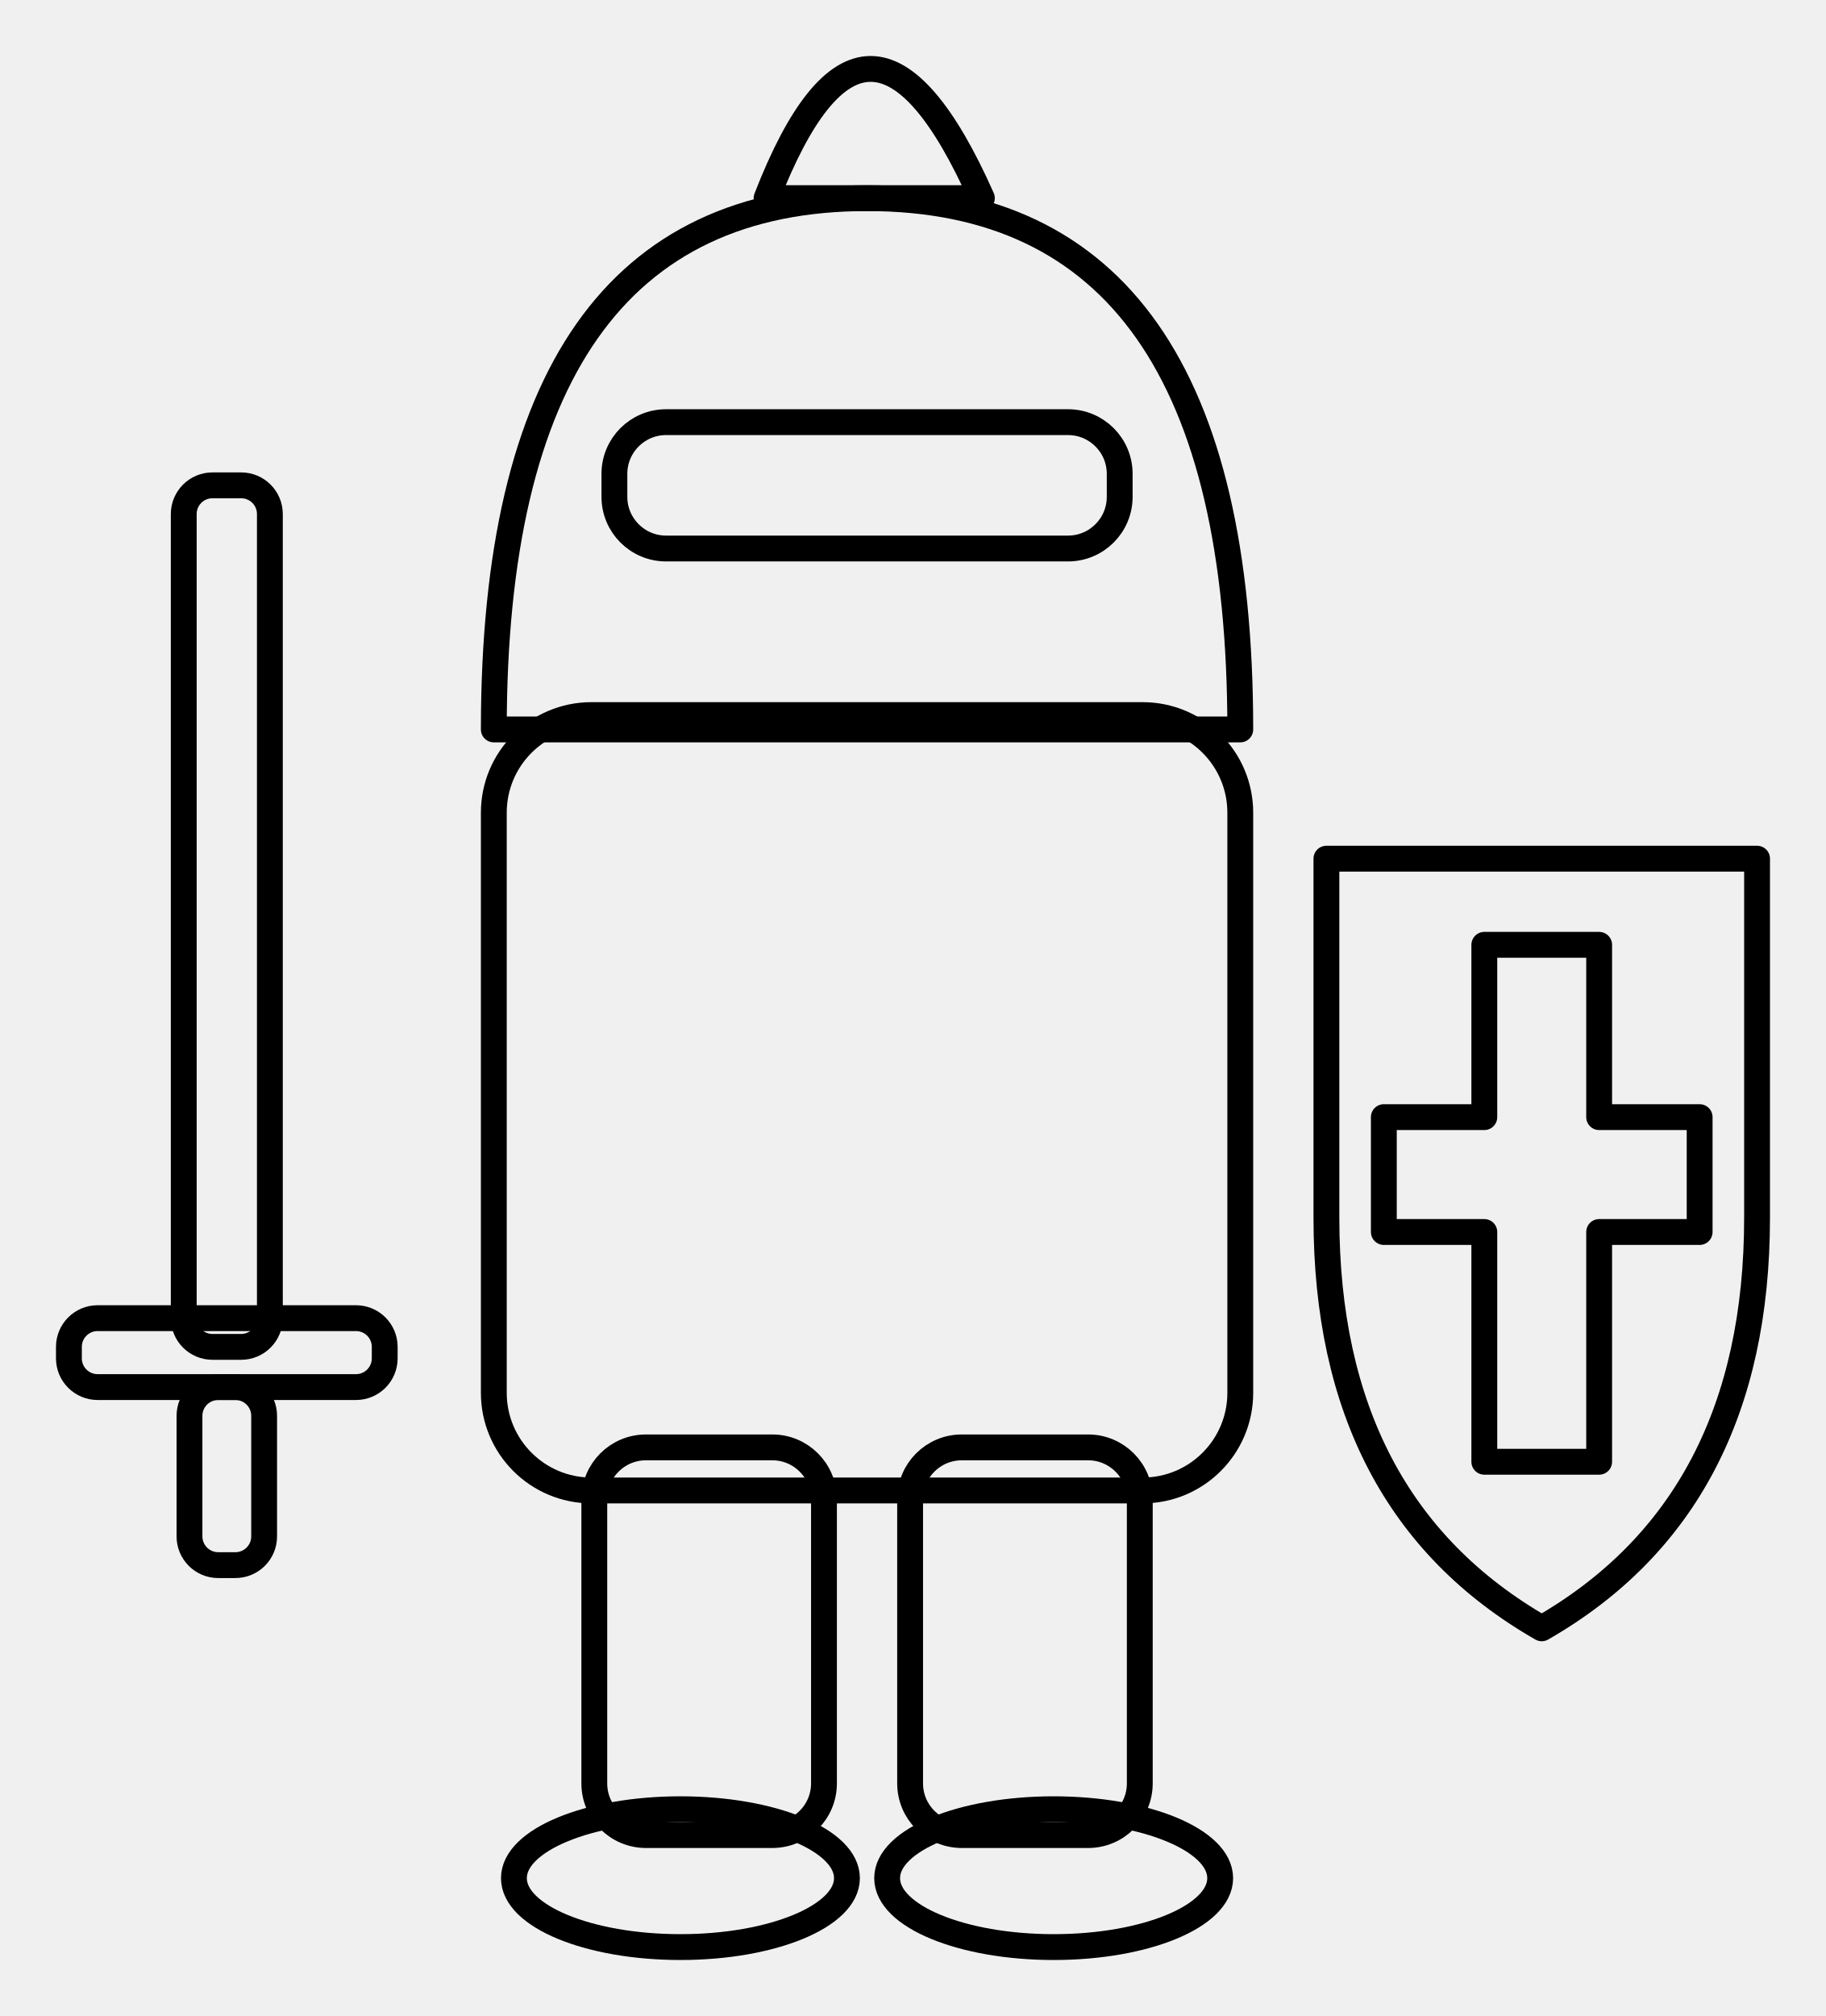
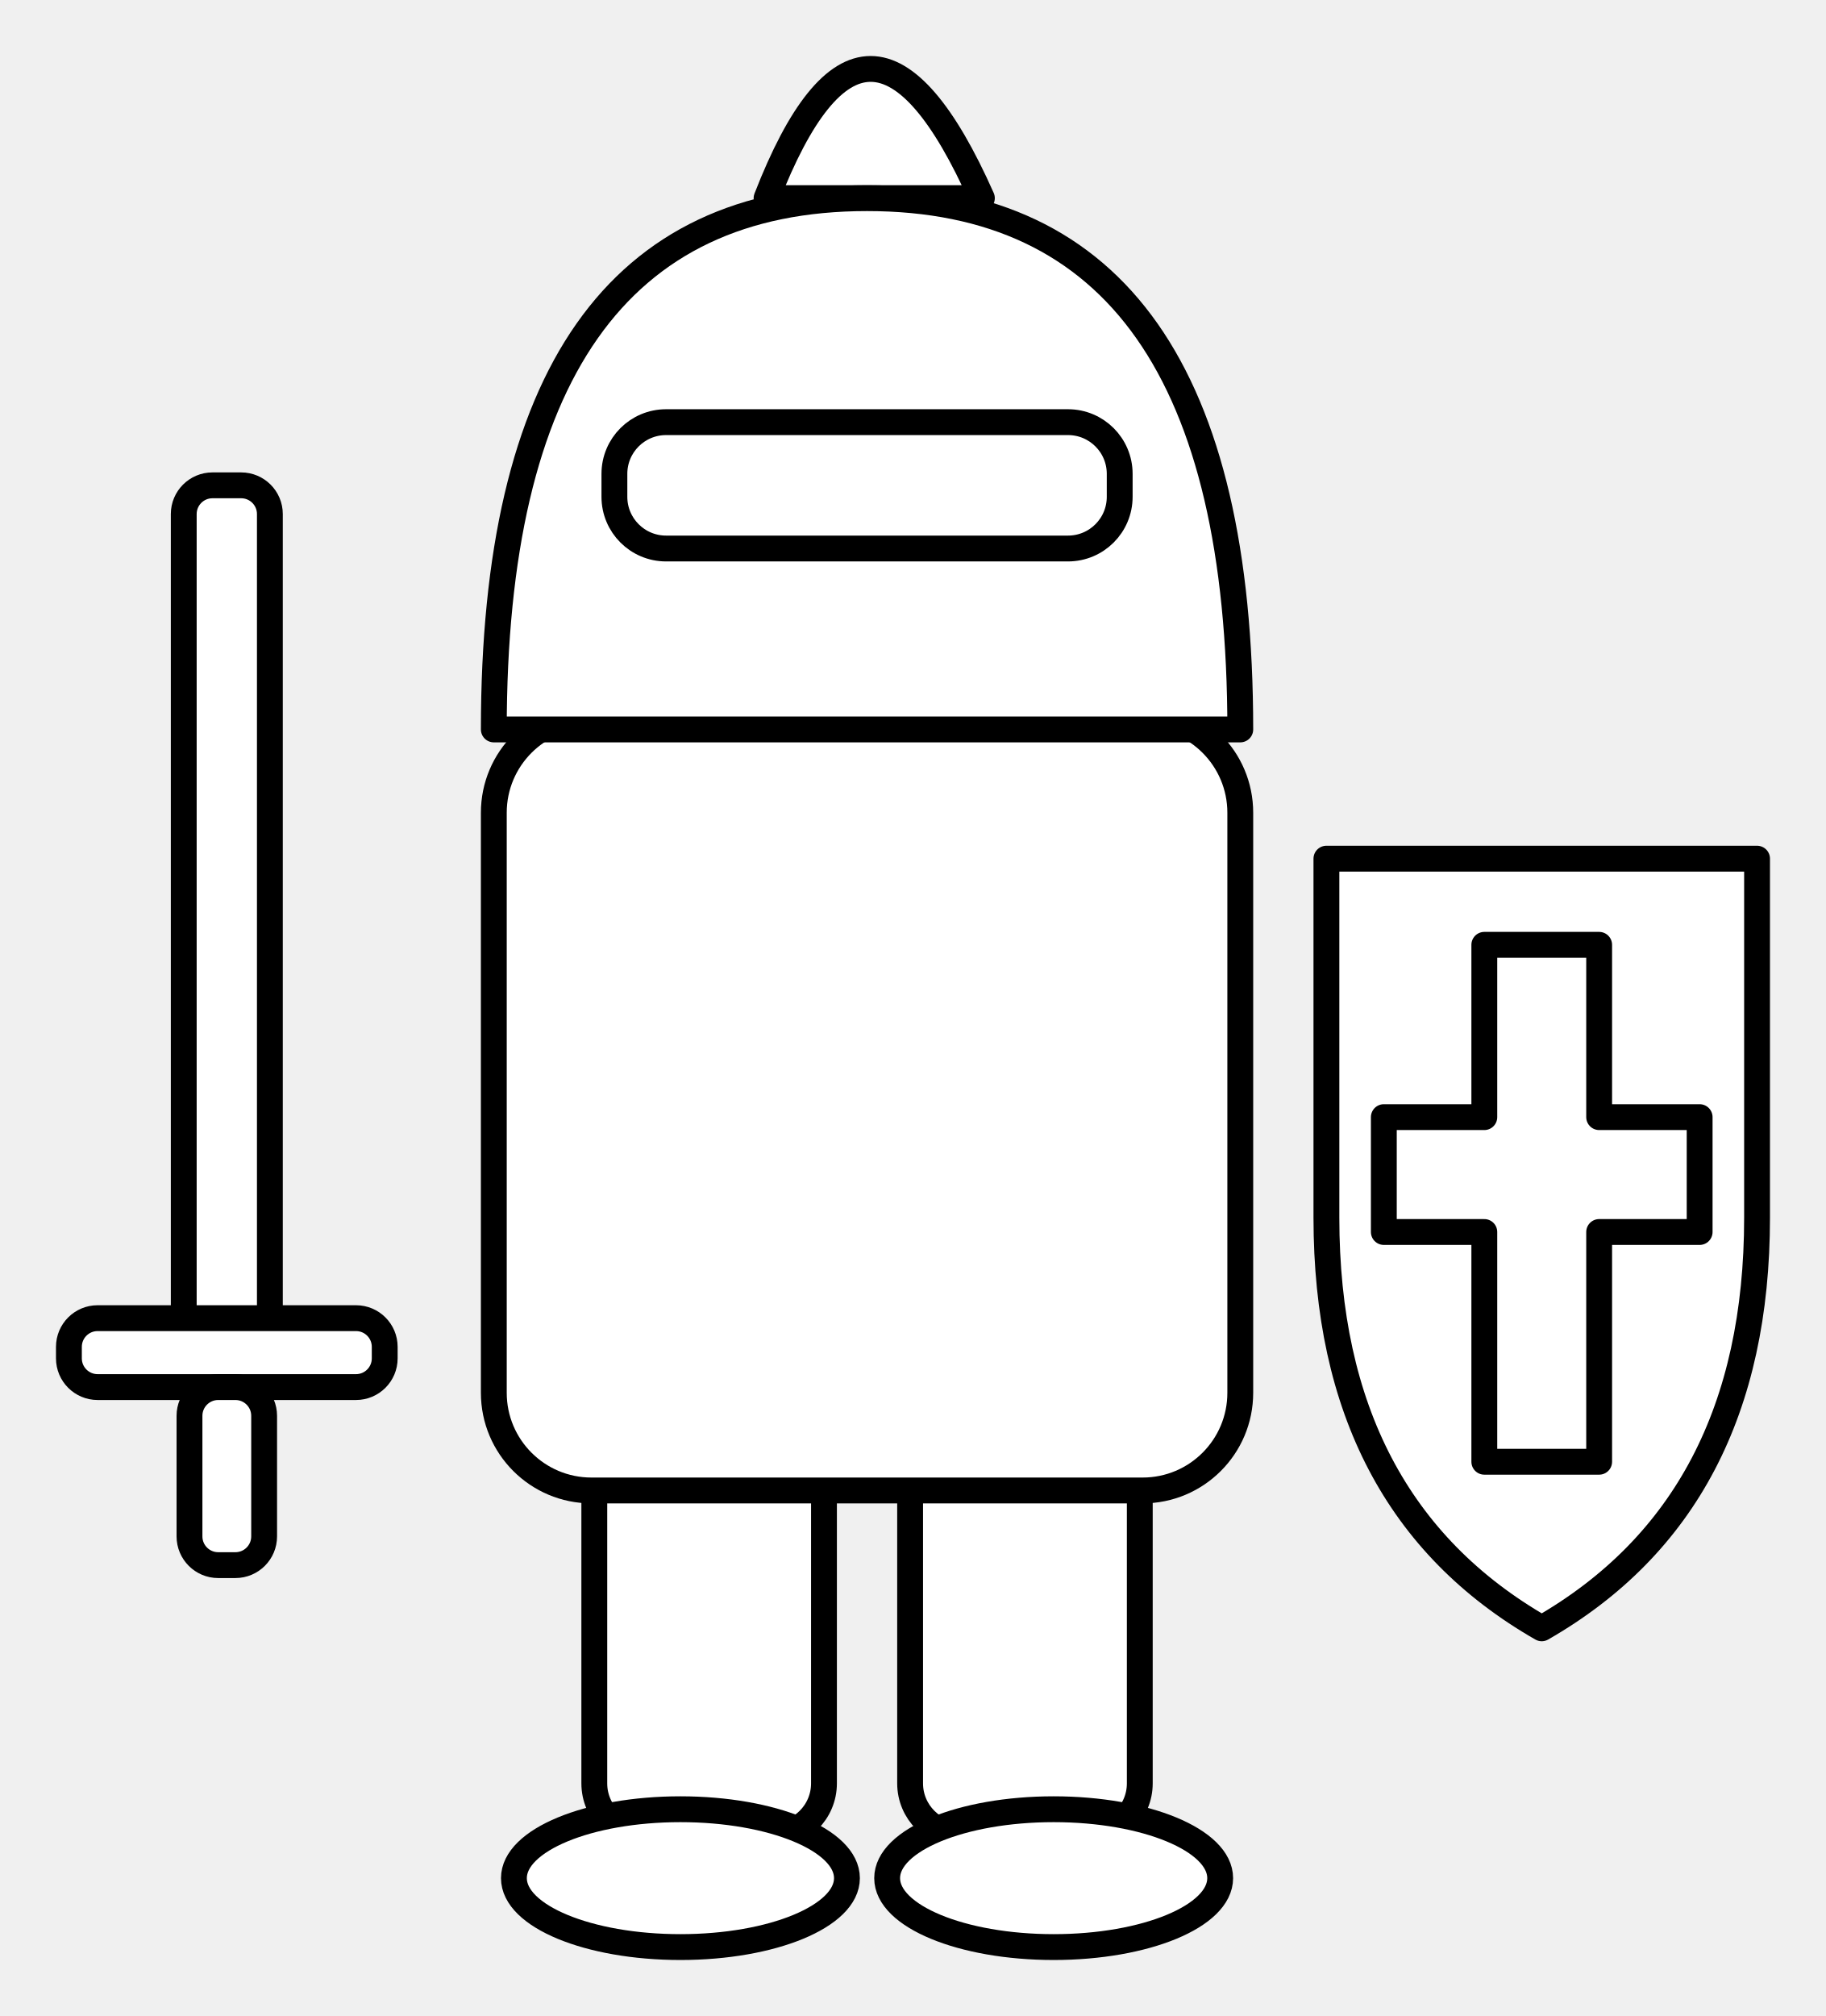
<svg xmlns="http://www.w3.org/2000/svg" viewBox="298 81 636 702" width="636" height="702">
  <g fill="none" stroke="#000" stroke-width="9" stroke-linecap="round" stroke-linejoin="round">
-     <rect x="505" y="585" width="80" height="135" rx="18" />
-     <rect x="615" y="585" width="80" height="135" rx="18" />
-     <ellipse cx="535" cy="735" rx="58" ry="24" />
-     <ellipse cx="665" cy="735" rx="58" ry="24" />
-     <rect x="362" y="250" width="30" height="300" rx="10" />
-     <rect x="322" y="540" width="110" height="24" rx="10" />
-     <rect x="364" y="564" width="26" height="62" rx="10" />
-     <rect x="470" y="330" width="260" height="270" rx="34" />
-     <path d="M565 150 Q 600 60 640 150 Z" />
-     <path d="M470 335 Q 470 150 600 150 Q 730 150 730 335 Z" />
-     <rect x="512" y="228" width="176" height="44" rx="18" />
-     <path d="M760 380 L 910 380 L 910 505 Q 910 605 835 648 Q 760 605 760 505 Z" />
-     <path d="M815 410 L855 410 L855 470 L890 470 L890 510 L855 510 L855 590 L815 590 L815 510 L780 510 L780 470 L815 470 Z" />
+     <rect fill="#fff" x="505" y="585" width="80" height="135" rx="18" />
+     <rect fill="#fff" x="615" y="585" width="80" height="135" rx="18" />
+     <ellipse fill="#fff" cx="535" cy="735" rx="58" ry="24" />
+     <ellipse fill="#fff" cx="665" cy="735" rx="58" ry="24" />
+     <rect fill="#fff" x="362" y="250" width="30" height="300" rx="10" />
+     <rect fill="#fff" x="322" y="540" width="110" height="24" rx="10" />
+     <rect fill="#fff" x="364" y="564" width="26" height="62" rx="10" />
+     <rect fill="#fff" x="470" y="330" width="260" height="270" rx="34" />
+     <path d="M565 150 Q 600 60 640 150 Z" fill="#fff" />
+     <path d="M470 335 Q 470 150 600 150 Q 730 150 730 335 Z" fill="#fff" />
+     <rect fill="#fff" x="512" y="228" width="176" height="44" rx="18" />
+     <path d="M760 380 L 910 380 L 910 505 Q 910 605 835 648 Q 760 605 760 505 Z" fill="#fff" />
+     <path d="M815 410 L855 410 L855 470 L890 470 L890 510 L855 510 L855 590 L815 590 L815 510 L780 510 L780 470 L815 470 Z" fill="#fff" />
  </g>
</svg>
